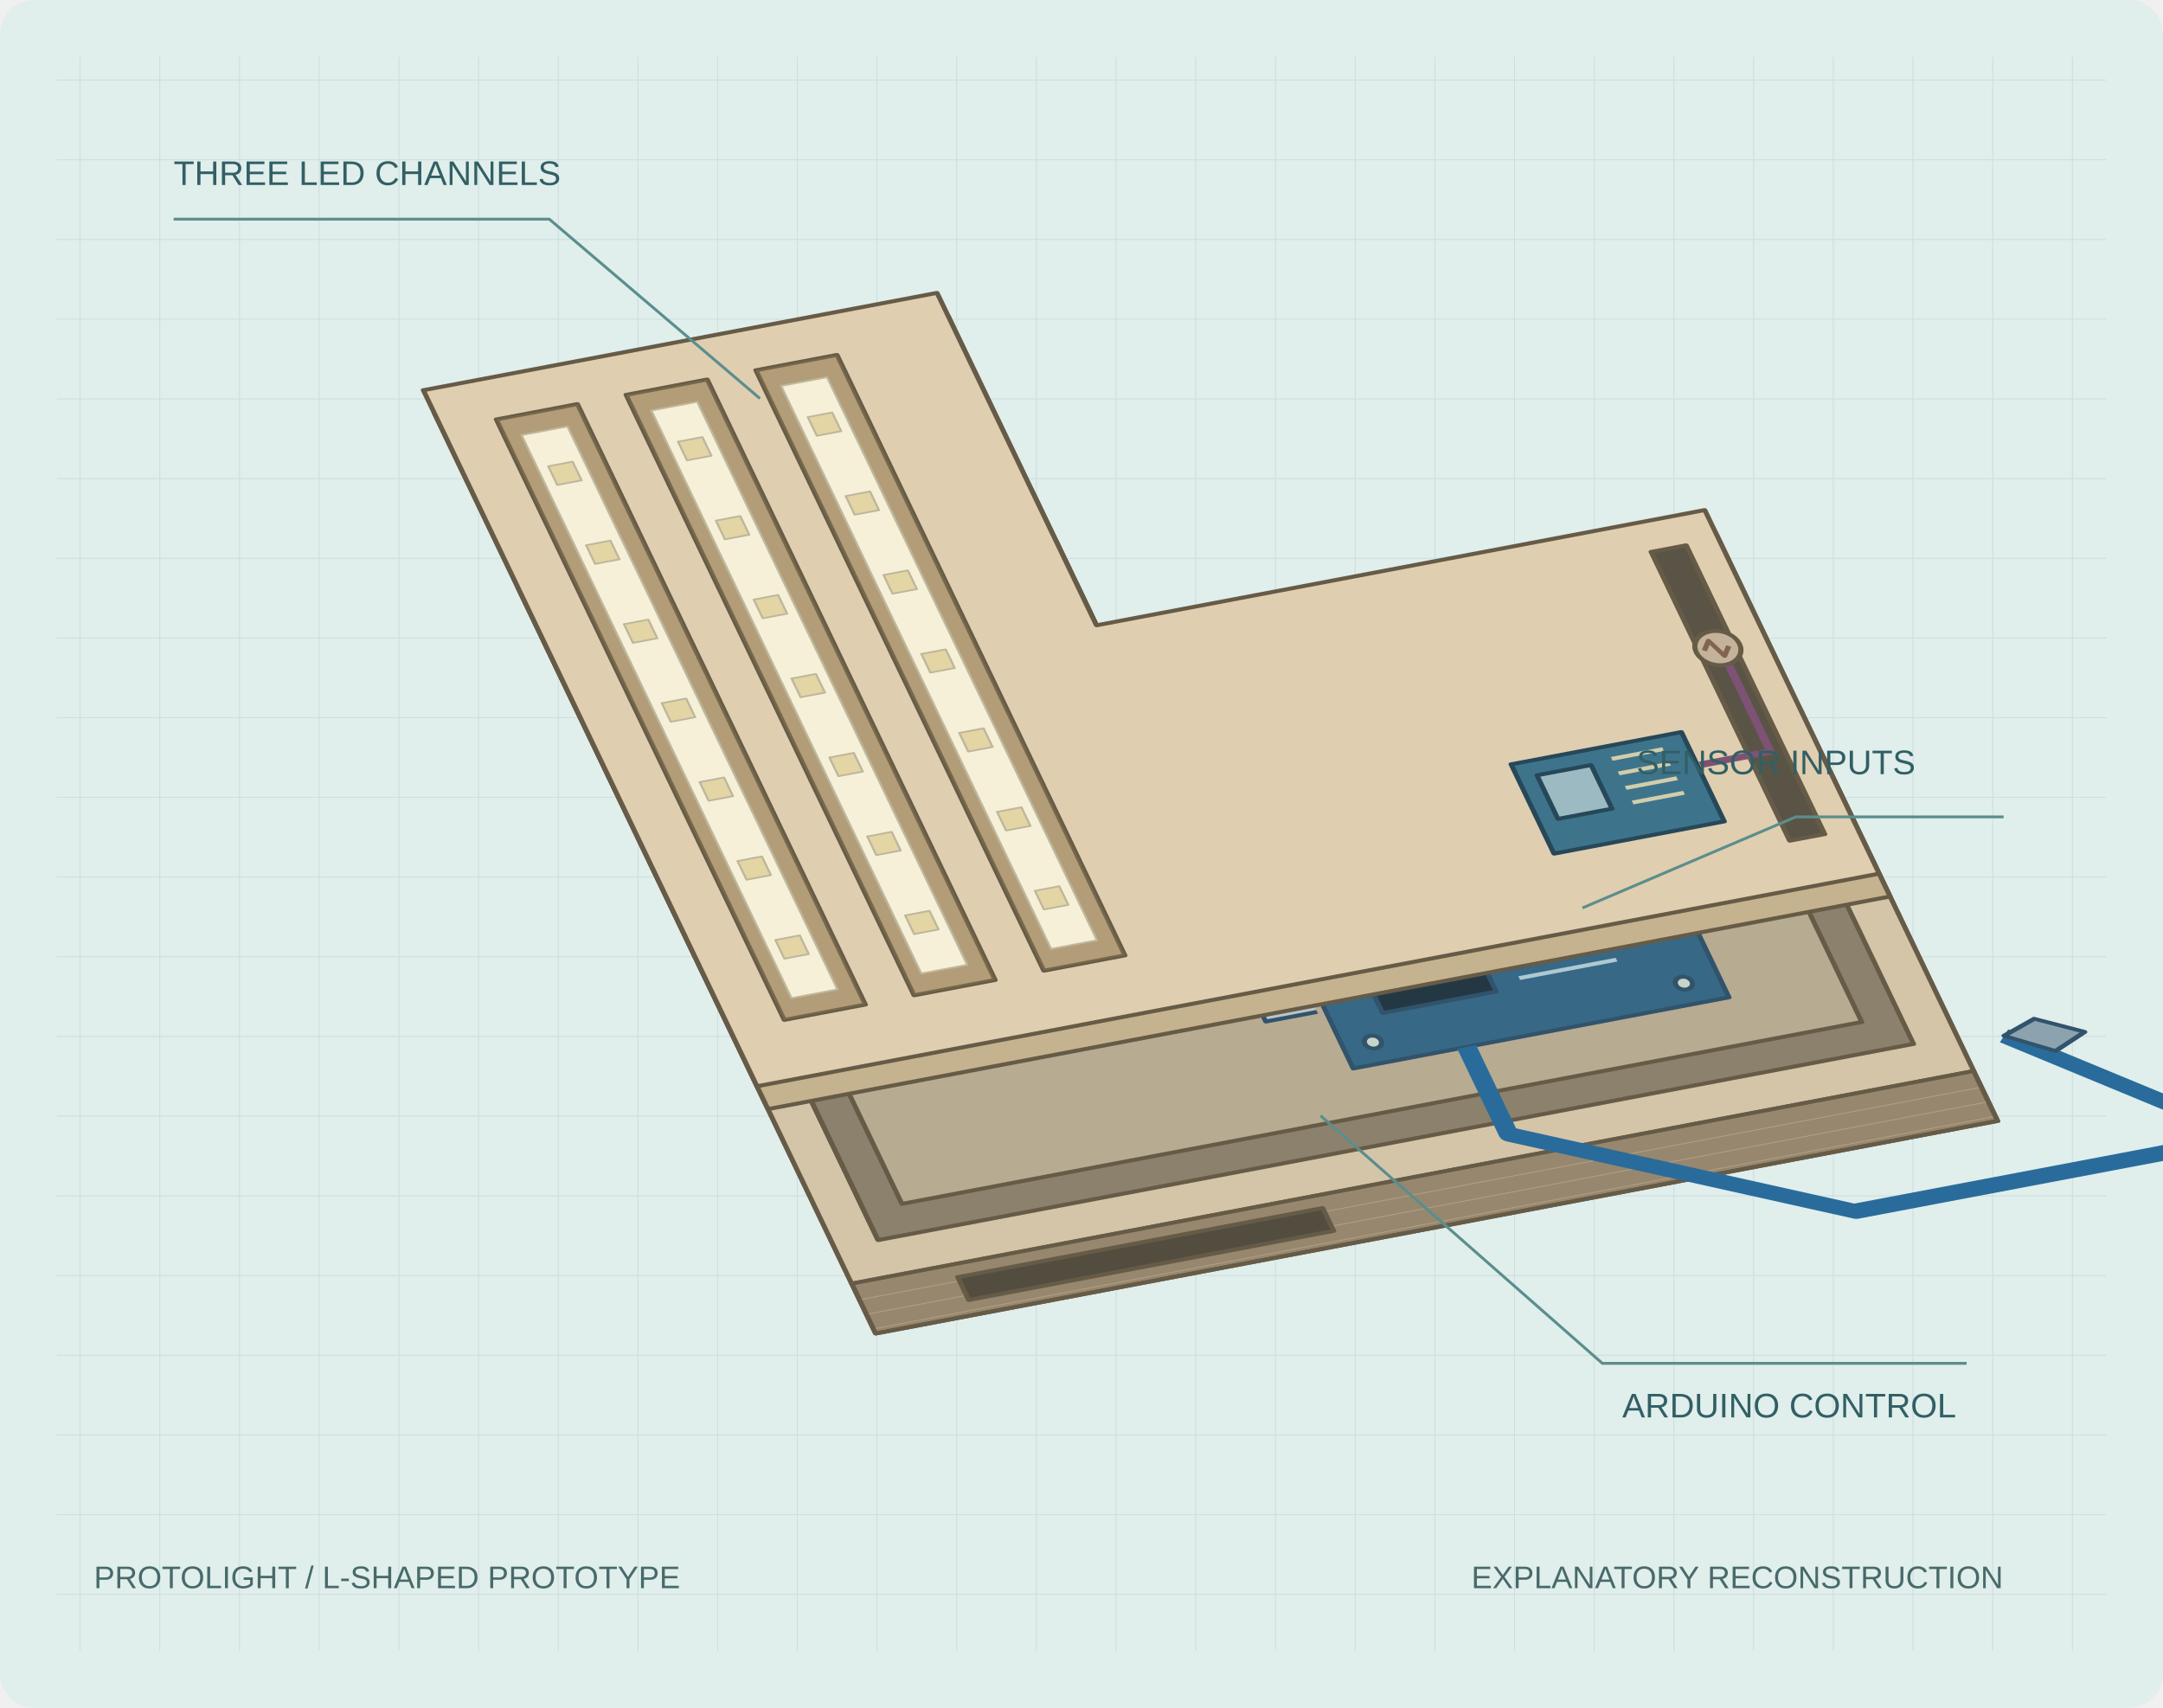
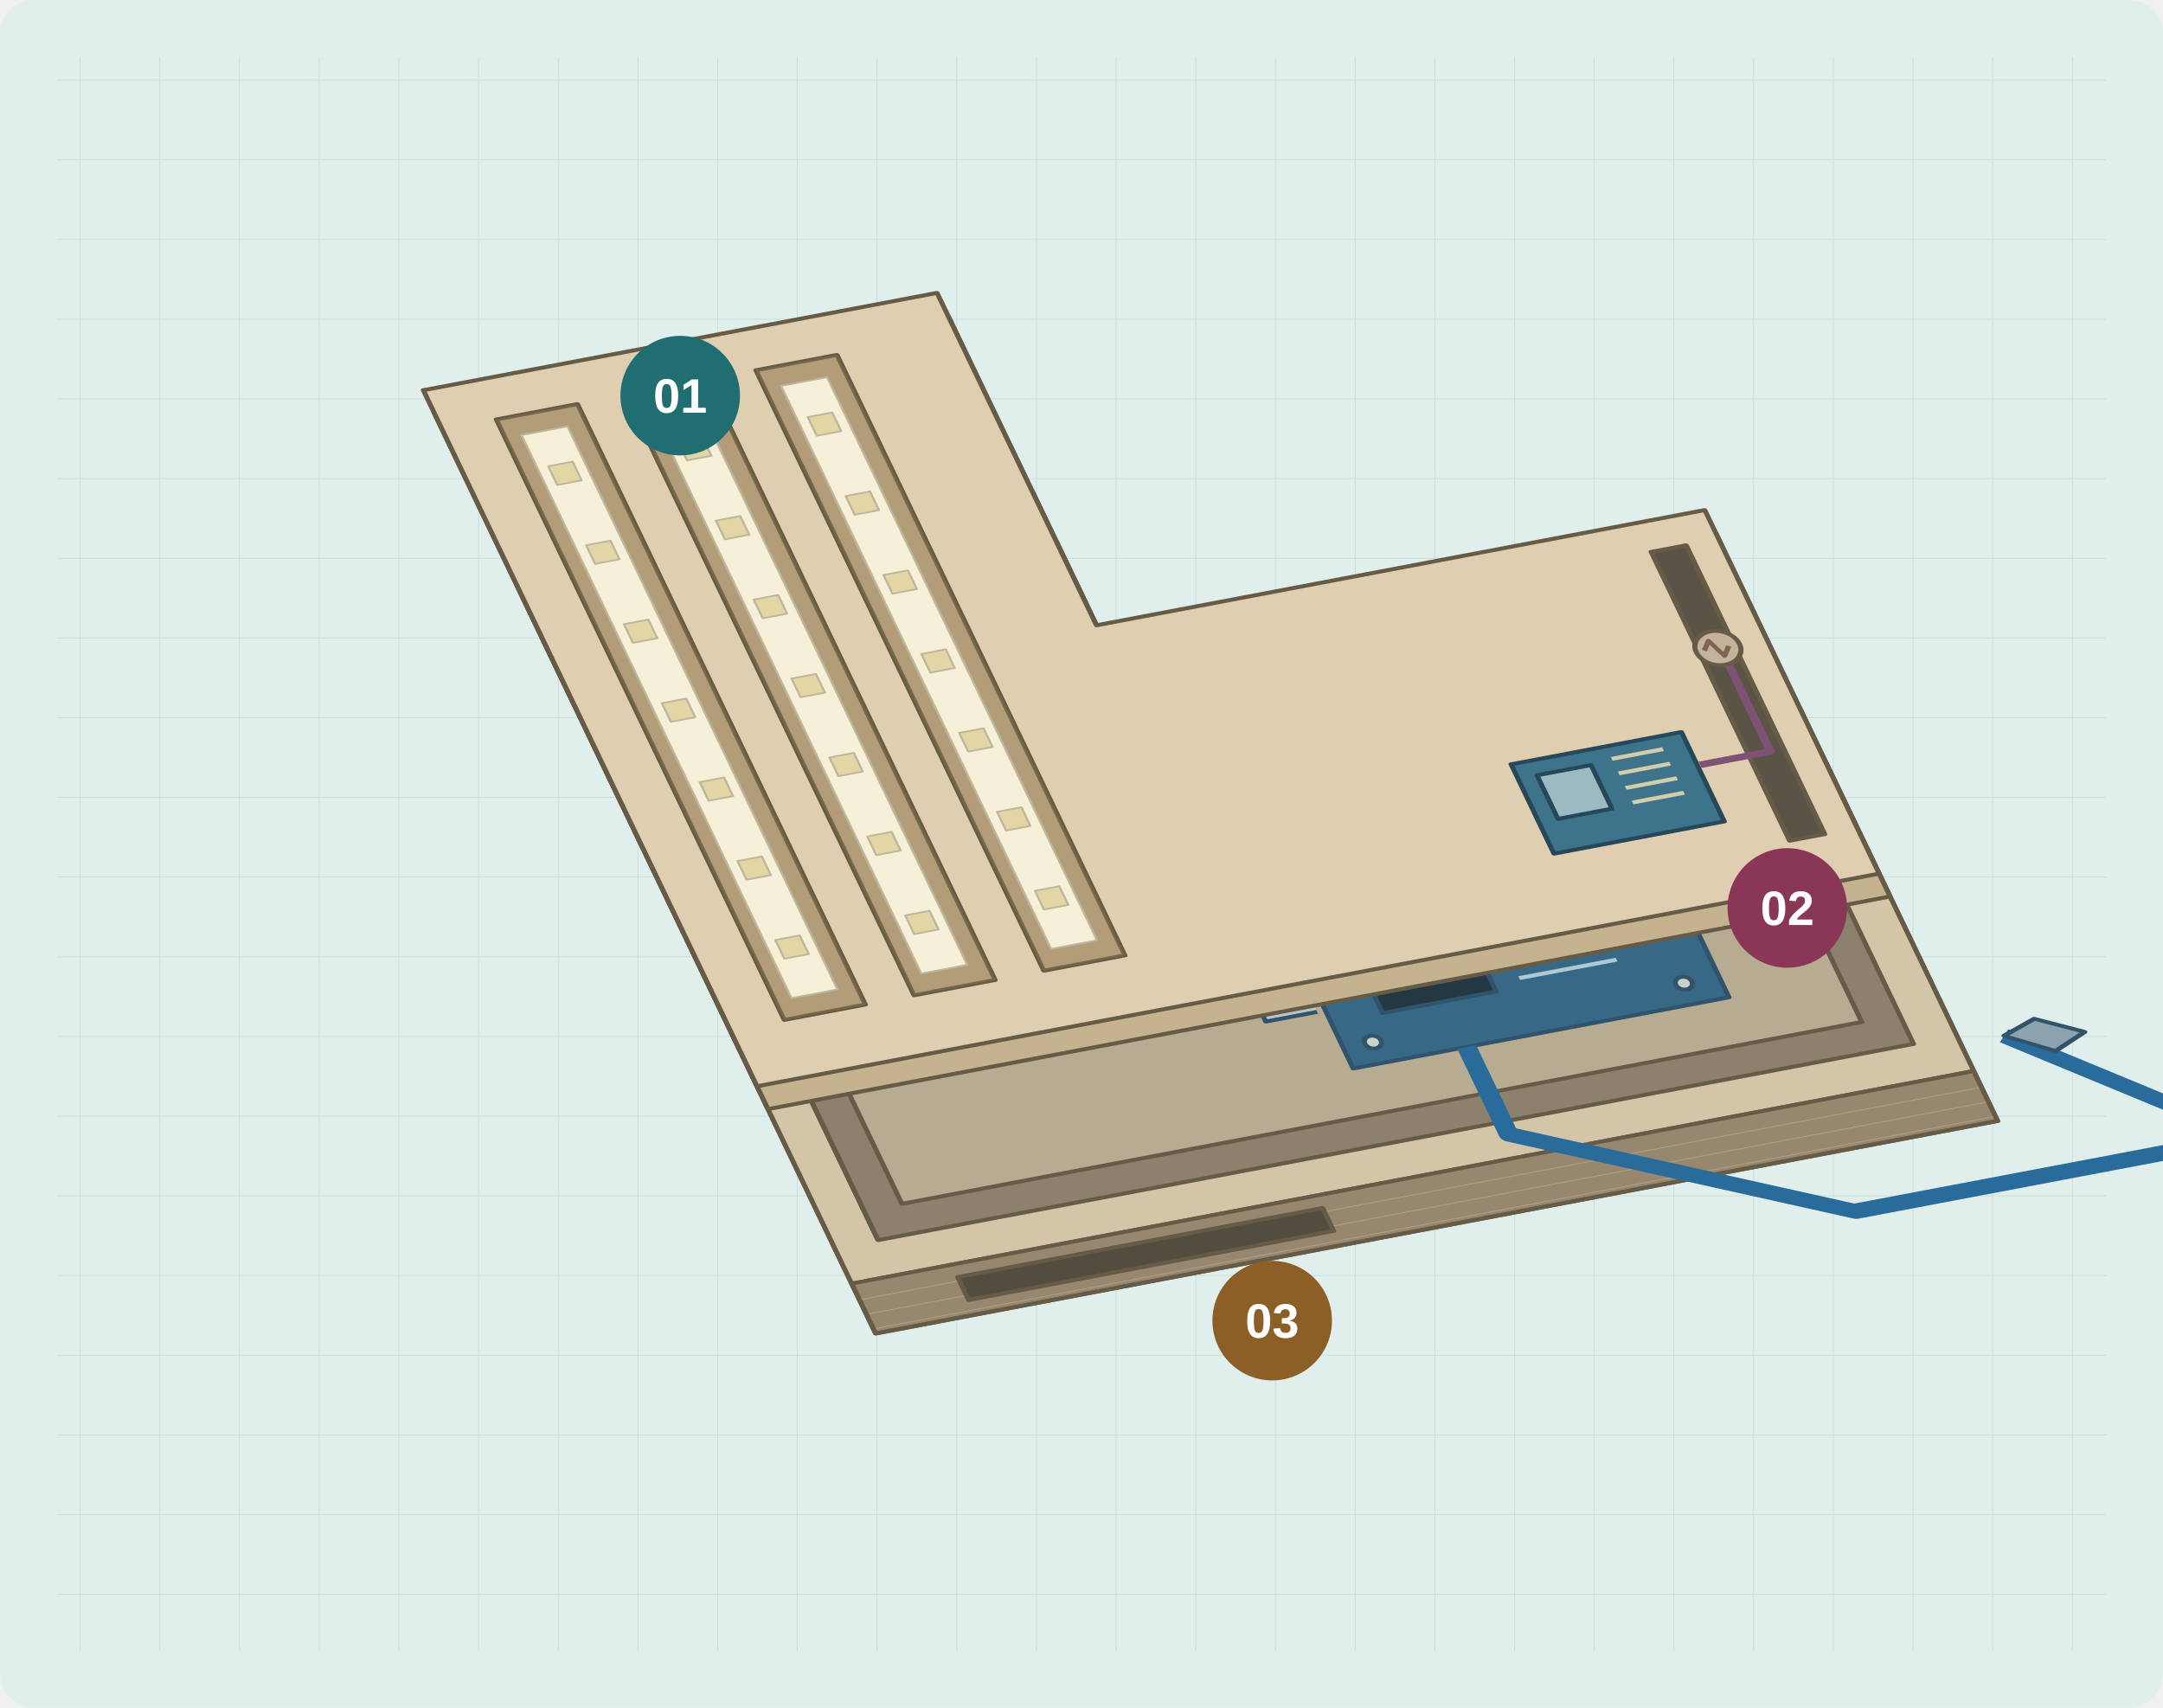
<svg xmlns="http://www.w3.org/2000/svg" viewBox="0 0 760 600">
  <defs>
    <pattern id="drawing-grid" width="28" height="28" patternUnits="userSpaceOnUse">
      <path d="M28 0H0v28" fill="none" stroke="#658b8a" stroke-opacity=".16" stroke-width=".6" />
    </pattern>
    <pattern id="print-lines" width="7" height="7" patternUnits="userSpaceOnUse">
      <path d="M0 7h7" stroke="#b9a589" stroke-width=".6" />
    </pattern>
  </defs>
  <rect class="drawing-paper" width="760" height="600" rx="12" fill="#e0eeec" />
  <rect x="20" y="20" width="720" height="560" fill="url(#drawing-grid)" />
  <g transform="matrix(.95 -.18 .35 .73 -55 112)" stroke="#665b47" stroke-width="1.8" stroke-linejoin="round">
    <g class="proto-base">
      <path d="M185 175h190v160h225v175H185Z" transform="translate(0 24)" fill="#96876e" />
      <path d="M185 175h190v160h225v175H185Z" fill="#d4c5a8" />
      <path d="M201 193h158v158h225v142H201Z" fill="#8c816d" />
      <path d="M215 207h130v156h225v116H215Z" fill="#b7ab91" />
      <path d="M201 193v300m158-300v158h225" fill="none" />
      <path d="M185 510h415v24H185Z" fill="url(#print-lines)" />
      <path d="M222 516h135v11H222Z" fill="#534d40" />
    </g>
    <g class="proto-electronics" stroke="#31536b">
      <path d="M390 384h139v73H390Z" fill="#376886" />
      <path d="M409 395h42v40h-42Z" fill="#243844" />
      <path d="M461 396h36v8h-36m0 9h36m-36 9h36m-36 9h36" fill="none" stroke="#adc9d3" />
      <path d="M387 404h-19v25h19" fill="#bbc4c6" />
      <g fill="#c9d4c8">
        <circle cx="401" cy="447" r="3" />
        <circle cx="516" cy="447" r="3" />
        <circle cx="401" cy="392" r="3" />
        <circle cx="516" cy="392" r="3" />
      </g>
      <path d="M432 457v42l105 63h113q29 0 13-19l-47-46" fill="none" stroke="#296c9b" stroke-width="7" />
      <path d="m616 497 13-5 15 10-13 6Z" fill="#8ca3af" />
      <path d="M390 414h-54V280h-27M390 423h-71v-91h-45" stroke="#b96854" stroke-width="3" fill="none" />
    </g>
    <g class="proto-cover" transform="translate(0 -95)">
      <path d="M185 175h190v160h225v175H185Z" transform="translate(0 11)" fill="#c5b38f" />
      <path d="M185 175h190v160h225v175H185Z" fill="#e0ceb0" />
      <path d="M205 194h30v289h-30Zm48 0h30v289h-30Zm48 0h30v289h-30Z" fill="#aa987b" />
      <g class="proto-leds" stroke="#b7b5a5" stroke-width=".8">
        <path d="M211 203h17v271h-17Zm48 0h17v271h-17Zm48 0h17v271h-17Z" fill="#f8f6e9" />
        <g fill="#e2d7ad">
          <path d="M215 219h9v9h-9Zm0 38h9v9h-9Zm0 38h9v9h-9Zm0 38h9v9h-9Zm0 38h9v9h-9Zm0 38h9v9h-9Zm0 38h9v9h-9Z" />
          <path d="M263 219h9v9h-9Zm0 38h9v9h-9Zm0 38h9v9h-9Zm0 38h9v9h-9Zm0 38h9v9h-9Zm0 38h9v9h-9Zm0 38h9v9h-9Z" />
          <path d="M311 219h9v9h-9Zm0 38h9v9h-9Zm0 38h9v9h-9Zm0 38h9v9h-9Zm0 38h9v9h-9Zm0 38h9v9h-9Zm0 38h9v9h-9Z" />
        </g>
      </g>
      <g class="proto-light" fill="#f0c55c" opacity=".12" stroke="none">
        <path d="M205 194h30v289h-30Zm48 0h30v289h-30Zm48 0h30v289h-30Z" />
      </g>
      <path d="M575 349h13v139h-13Z" fill="#5a5446" />
      <g class="proto-sensors">
        <path d="M493 431h63v43h-63Z" fill="#3e748b" stroke="#264858" />
        <path d="M500 438h20v21h-20Z" fill="#9cbac2" stroke="#264858" />
        <path d="M528 437h19m-19 7h19m-19 7h19m-19 7h19" stroke="#d2cdaa" />
        <path d="M557 447h26v-42" fill="none" stroke="#7d5275" stroke-width="3" />
        <circle cx="582" cy="397" r="8" fill="#c4b29b" />
        <path d="m577 397 3-4 3 8 3-4" stroke="#806451" fill="none" />
      </g>
    </g>
  </g>
-   <g class="proto-annotations" font-family="Arial,sans-serif" font-size="12" fill="#315f64" stroke="#5b8e8d" stroke-width="1">
-     <path d="M267 140 193 77H61M556 319l75-32h73M464 392l99 87h128" fill="none" />
-     <g stroke="none">
-       <text x="61" y="65">THREE LED CHANNELS</text>
-       <text x="575" y="272">SENSOR INPUTS</text>
-       <text x="570" y="498">ARDUINO CONTROL</text>
+   <g class="proto-pins" font-family="Arial,sans-serif" font-size="17" font-weight="700" text-anchor="middle" stroke="none" aria-hidden="true">
+     <g transform="translate(239 139)">
+       <circle r="21" fill="#206d72" />
+       <text y="6" fill="#fff">01</text>
+     </g>
+     <g transform="translate(628 319)">
+       <circle r="21" fill="#8a3656" />
+       <text y="6" fill="#fff">02</text>
+     </g>
+     <g transform="translate(447 464)">
+       <circle r="21" fill="#8b5f25" />
+       <text y="6" fill="#fff">03</text>
    </g>
  </g>
-   <g font-family="Arial,sans-serif" font-size="11" fill="#476a6a">
-     <text x="33" y="558">PROTOLIGHT / L-SHAPED PROTOTYPE</text>
-     <text x="517" y="558">EXPLANATORY RECONSTRUCTION</text>
-   </g>
</svg>
